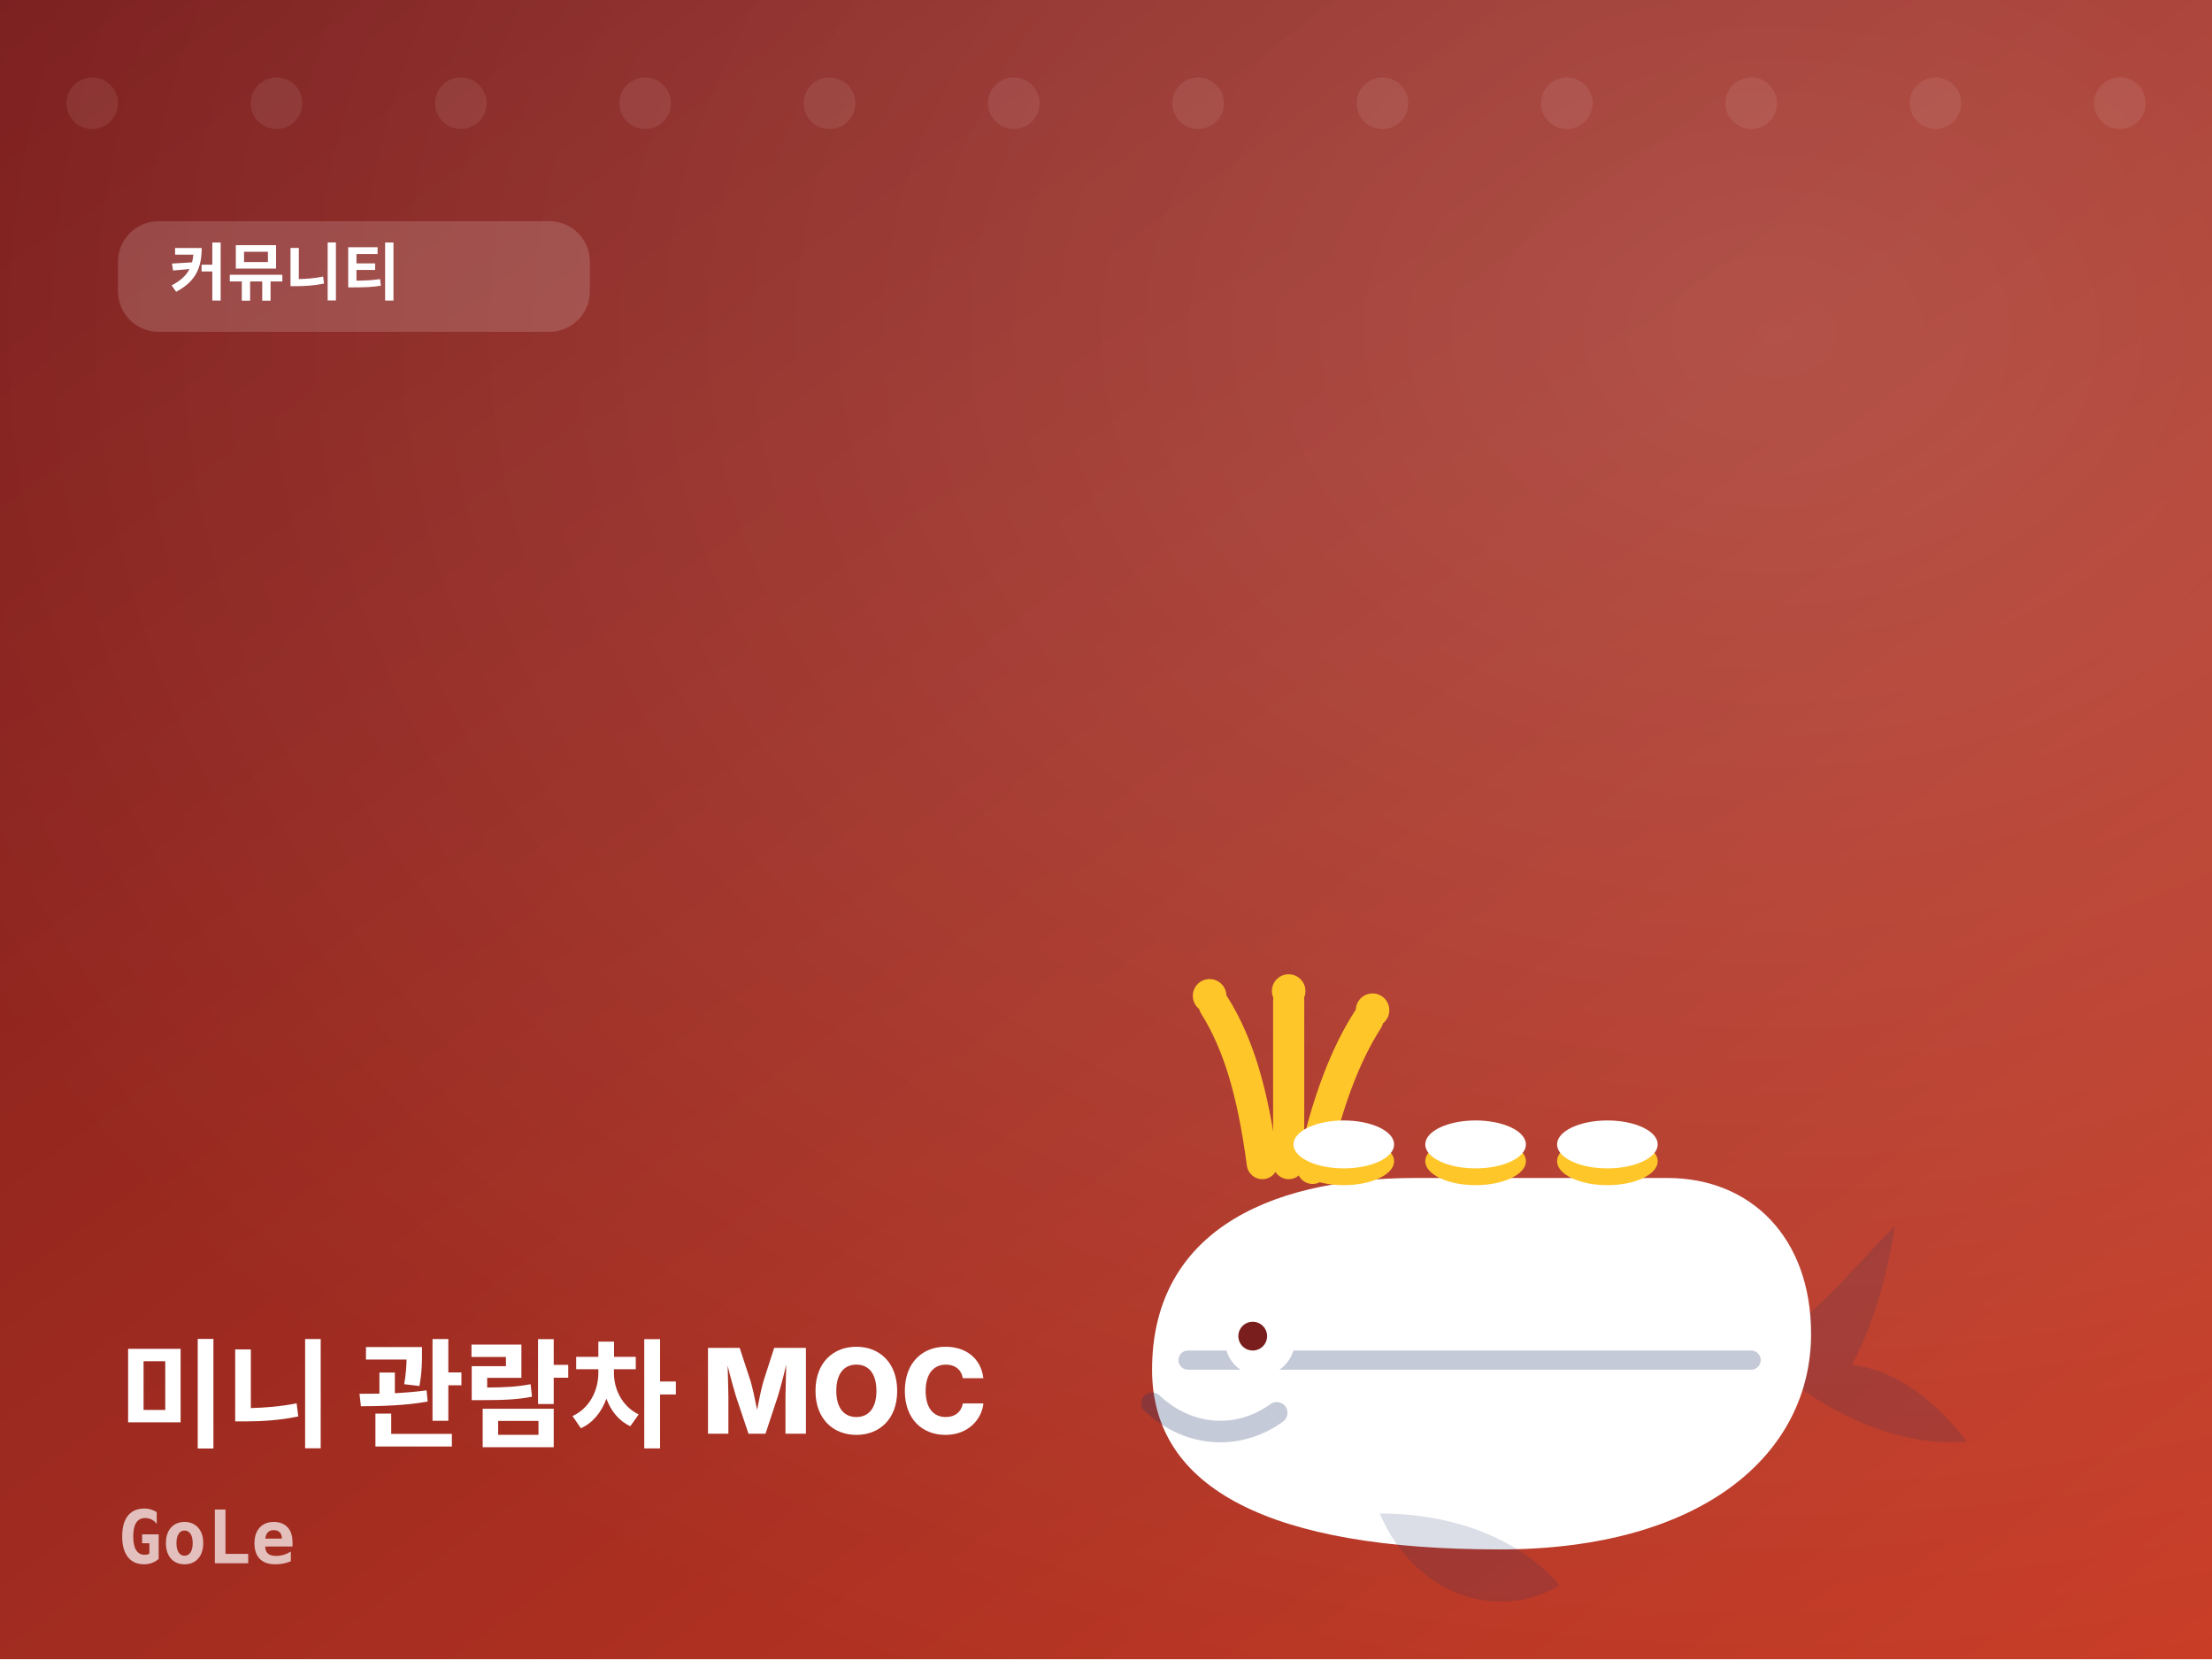
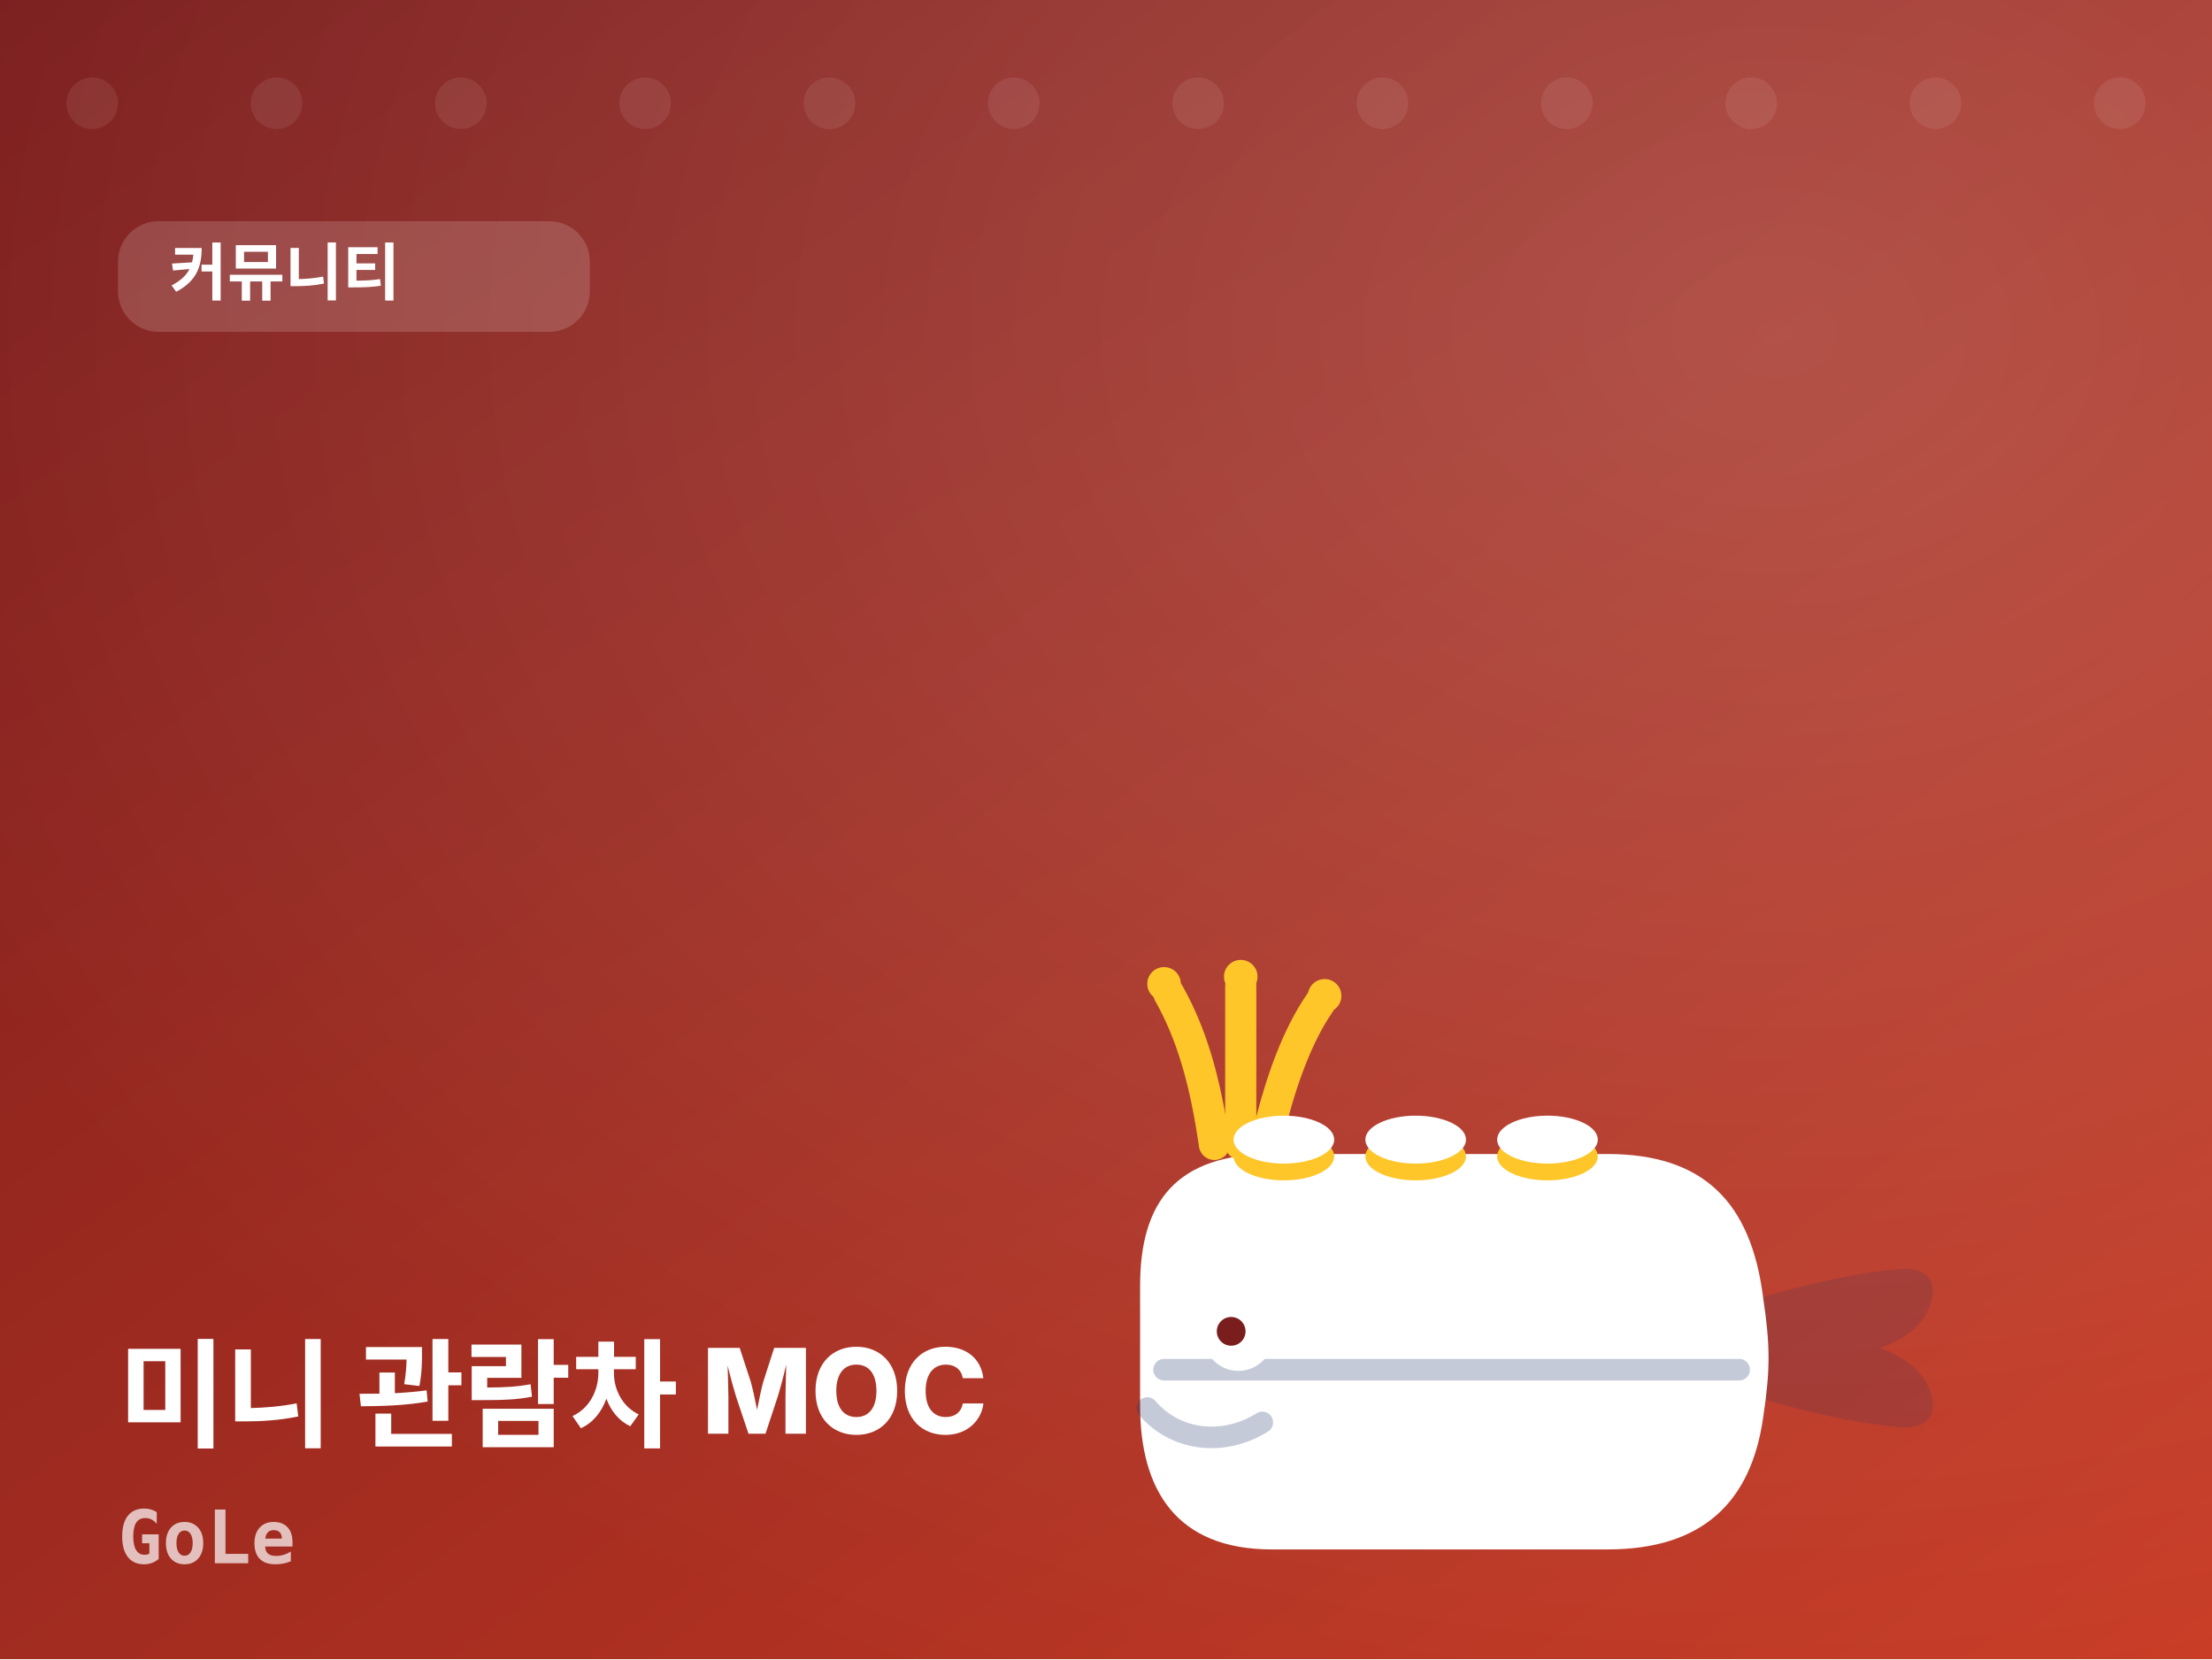
<svg xmlns="http://www.w3.org/2000/svg" viewBox="0 0 1200 900" width="1200" height="900" role="img" aria-label="미니 관람차 MOC">
  <defs>
    <linearGradient id="bg" x1="0" y1="0" x2="1" y2="1">
      <stop offset="0" stop-color="#7a1d1d" />
      <stop offset="1" stop-color="#c83a23" />
    </linearGradient>
    <radialGradient id="glow" cx="0.8" cy="0.2" r="0.9">
      <stop offset="0" stop-color="#ffffff" stop-opacity="0.18" />
      <stop offset="1" stop-color="#ffffff" stop-opacity="0" />
    </radialGradient>
  </defs>
  <rect width="1200" height="900" fill="url(#bg)" />
  <rect width="1200" height="900" fill="url(#glow)" />
  <circle cx="50" cy="56" r="14" fill="#ffffff" opacity="0.08" />
  <circle cx="150" cy="56" r="14" fill="#ffffff" opacity="0.08" />
  <circle cx="250" cy="56" r="14" fill="#ffffff" opacity="0.08" />
  <circle cx="350" cy="56" r="14" fill="#ffffff" opacity="0.08" />
  <circle cx="450" cy="56" r="14" fill="#ffffff" opacity="0.08" />
  <circle cx="550" cy="56" r="14" fill="#ffffff" opacity="0.08" />
  <circle cx="650" cy="56" r="14" fill="#ffffff" opacity="0.08" />
  <circle cx="750" cy="56" r="14" fill="#ffffff" opacity="0.08" />
  <circle cx="850" cy="56" r="14" fill="#ffffff" opacity="0.08" />
  <circle cx="950" cy="56" r="14" fill="#ffffff" opacity="0.08" />
  <circle cx="1050" cy="56" r="14" fill="#ffffff" opacity="0.08" />
  <circle cx="1150" cy="56" r="14" fill="#ffffff" opacity="0.08" />
  <g transform="translate(560 470) scale(13)">
-     <path d="M30 20.5C32.5 19 34.5 16.5 36 15C35.6 17.5 35 19.3 34.2 20.8C36 21 37.6 22.2 39 24C36.5 24.2 34 23.2 31.8 21.6C31.2 22 30.6 22.2 30 22Z" fill="rgba(27,47,102,0.16)" />
-     <path d="M5 21C5 15.5 9.5 13 16 13L26.5 13C30 13 32.5 15.5 32.5 19.5C32.5 24.5 28 28.5 19.5 28.5C10 28.5 5 26 5 21Z" fill="#ffffff" />
-     <path d="M14.5 27C16 30.5 19.5 31.5 22 30C20.3 28 17.5 27 14.5 27Z" fill="rgba(27,47,102,0.16)" />
-     <path d="M6.5 20.6H30" stroke="rgba(27,47,102,0.25)" stroke-width="0.8" stroke-linecap="round" />
-     <path d="M5 22.4C6.6 23.9 8.7 23.9 10.2 22.8" stroke="rgba(27,47,102,0.25)" stroke-width="0.9" stroke-linecap="round" fill="none" />
+     <path d="M28.5 18.6C31.5 17.6 34 17 36.2 16.8C37.3 16.7 37.8 17.3 37.5 18.2C37.2 19.2 36.4 19.7 35.4 20.1C36.4 20.5 37.2 21 37.5 22C37.8 22.9 37.3 23.5 36.2 23.4C34 23.2 31.5 22.6 28.5 21.6Z" fill="rgba(27,47,102,0.16)" />
+     <path d="M10 12H24C28 12 30 14 30.5 18C30.8 20 30.8 21 30.5 23C30 26.5 28 28.5 24 28.5H10C6 28.5 4.5 26 4.5 22.5V17.5C4.5 14 6 12 10 12Z" fill="#ffffff" />
+     <path d="M5.5 21H29.5" stroke="rgba(27,47,102,0.25)" stroke-width="0.9" stroke-linecap="round" />
+     <path d="M4.8 22.6C6 24 8 24.2 9.6 23.2" stroke="rgba(27,47,102,0.25)" stroke-width="0.9" stroke-linecap="round" fill="none" />
    <g stroke="#ffc62a" stroke-width="1.3" stroke-linecap="round" fill="none">
-       <path d="M9.6 12.4C9.2 9.4 8.6 7.4 7.6 5.8" />
-       <path d="M10.7 12.4C10.7 9.6 10.7 7.4 10.7 5.6" />
-       <path d="M11.7 12.6C12.3 9.8 13.1 7.8 14 6.4" />
+       <path d="M7.6 11.6C7.2 8.8 6.6 6.9 5.7 5.3" />
+       <path d="M8.7 11.6C8.7 9 8.7 6.8 8.7 5" />
+       <path d="M9.7 11.8C10.3 9 11.1 7 12 5.7" />
    </g>
-     <circle cx="7.4" cy="5.4" r="0.7" fill="#ffc62a" />
-     <circle cx="10.7" cy="5.2" r="0.7" fill="#ffc62a" />
-     <circle cx="14.2" cy="6" r="0.7" fill="#ffc62a" />
-     <ellipse cx="13" cy="12.3" rx="2.1" ry="1" fill="#ffc62a" />
-     <ellipse cx="13" cy="11.6" rx="2.1" ry="1" fill="#ffffff" />
-     <ellipse cx="18.5" cy="12.3" rx="2.1" ry="1" fill="#ffc62a" />
-     <ellipse cx="18.5" cy="11.6" rx="2.1" ry="1" fill="#ffffff" />
-     <ellipse cx="24" cy="12.3" rx="2.1" ry="1" fill="#ffc62a" />
-     <ellipse cx="24" cy="11.6" rx="2.1" ry="1" fill="#ffffff" />
-     <circle cx="9.5" cy="19.8" r="1.45" fill="#ffffff" />
-     <circle cx="9.2" cy="19.6" r="0.6" fill="#7a1d1d" />
+     <circle cx="5.5" cy="4.9" r="0.7" fill="#ffc62a" />
+     <circle cx="8.7" cy="4.6" r="0.7" fill="#ffc62a" />
+     <circle cx="12.2" cy="5.4" r="0.7" fill="#ffc62a" />
+     <ellipse cx="10.5" cy="12.1" rx="2.1" ry="1" fill="#ffc62a" />
+     <ellipse cx="10.5" cy="11.4" rx="2.1" ry="1" fill="#ffffff" />
+     <ellipse cx="16" cy="12.1" rx="2.1" ry="1" fill="#ffc62a" />
+     <ellipse cx="16" cy="11.4" rx="2.1" ry="1" fill="#ffffff" />
+     <ellipse cx="21.5" cy="12.1" rx="2.1" ry="1" fill="#ffc62a" />
+     <ellipse cx="21.5" cy="11.4" rx="2.1" ry="1" fill="#ffffff" />
+     <circle cx="8.6" cy="19.6" r="1.45" fill="#ffffff" />
+     <circle cx="8.3" cy="19.4" r="0.6" fill="#7a1d1d" />
  </g>
  <g font-family="-apple-system, 'Apple SD Gothic Neo', 'Noto Sans KR', sans-serif">
    <rect x="64" y="120" rx="22" ry="22" width="256" height="60" fill="#ffffff" opacity="0.16" />
    <text x="92" y="160" font-size="34" font-weight="700" fill="#ffffff">커뮤니티</text>
    <text x="64" y="780" font-size="64" font-weight="800" fill="#ffffff" letter-spacing="-1">미니 관람차 MOC</text>
    <text x="64" y="848" font-size="40" font-weight="700" fill="#ffffff" opacity="0.7" font-family="'SF Mono', ui-monospace, monospace">GoLe</text>
  </g>
</svg>
